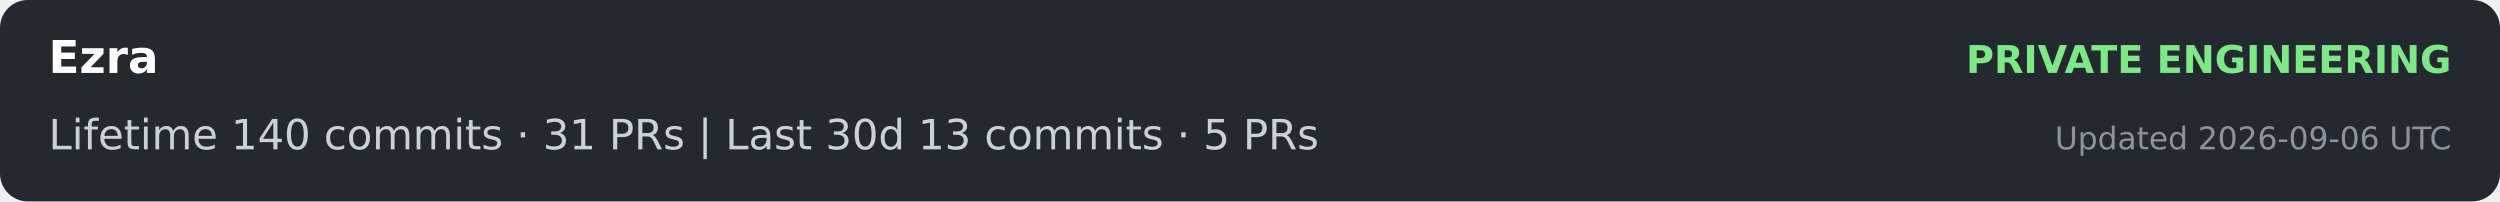
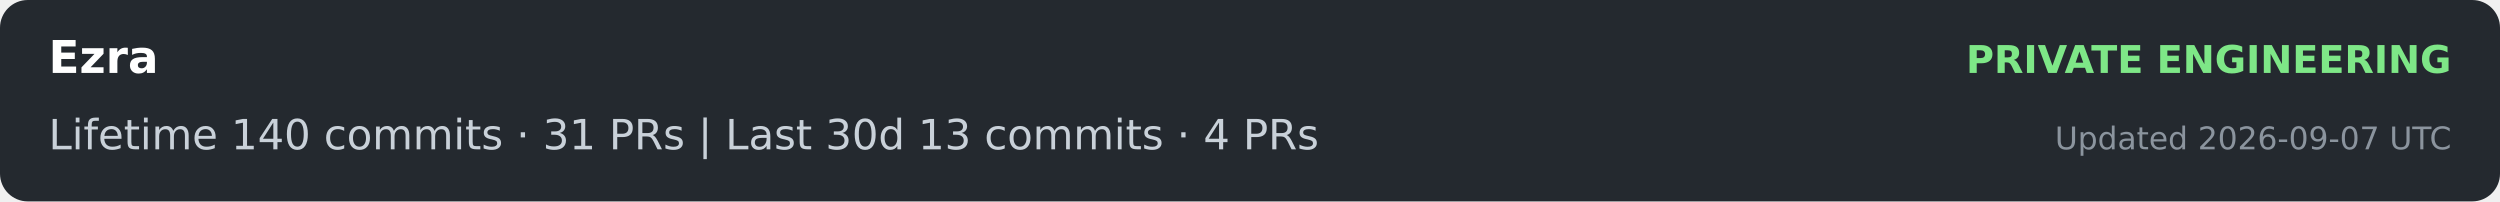
- <svg xmlns="http://www.w3.org/2000/svg" width="720" height="58" role="img" aria-label="Ezra: lifetime 140 commits and 31 PRs; last 30 days 13 commits and 5 PRs">
+ <svg xmlns="http://www.w3.org/2000/svg" width="720" height="58" role="img" aria-label="Ezra: lifetime 140 commits and 31 PRs; last 30 days 13 commits and 4 PRs">
  <rect width="720" height="58" rx="8" fill="#24292f" />
  <text x="14" y="21" fill="#ffffff" font-family="Verdana,DejaVu Sans,sans-serif" font-size="13" font-weight="700">Ezra</text>
  <text x="706" y="21" text-anchor="end" fill="#7ee787" font-family="Verdana,DejaVu Sans,sans-serif" font-size="11" font-weight="700">PRIVATE ENGINEERING</text>
-   <text x="14" y="43" fill="#c9d1d9" font-family="Verdana,DejaVu Sans,sans-serif" font-size="12">Lifetime  140 commits · 31 PRs     |     Last 30d  13 commits · 5 PRs</text>
-   <text x="706" y="43" text-anchor="end" fill="#8b949e" font-family="Verdana,DejaVu Sans,sans-serif" font-size="9">Updated 2026-09-06 UTC</text>
+   <text x="14" y="43" fill="#c9d1d9" font-family="Verdana,DejaVu Sans,sans-serif" font-size="12">Lifetime  140 commits · 31 PRs     |     Last 30d  13 commits · 4 PRs</text>
+   <text x="706" y="43" text-anchor="end" fill="#8b949e" font-family="Verdana,DejaVu Sans,sans-serif" font-size="9">Updated 2026-09-07 UTC</text>
</svg>
